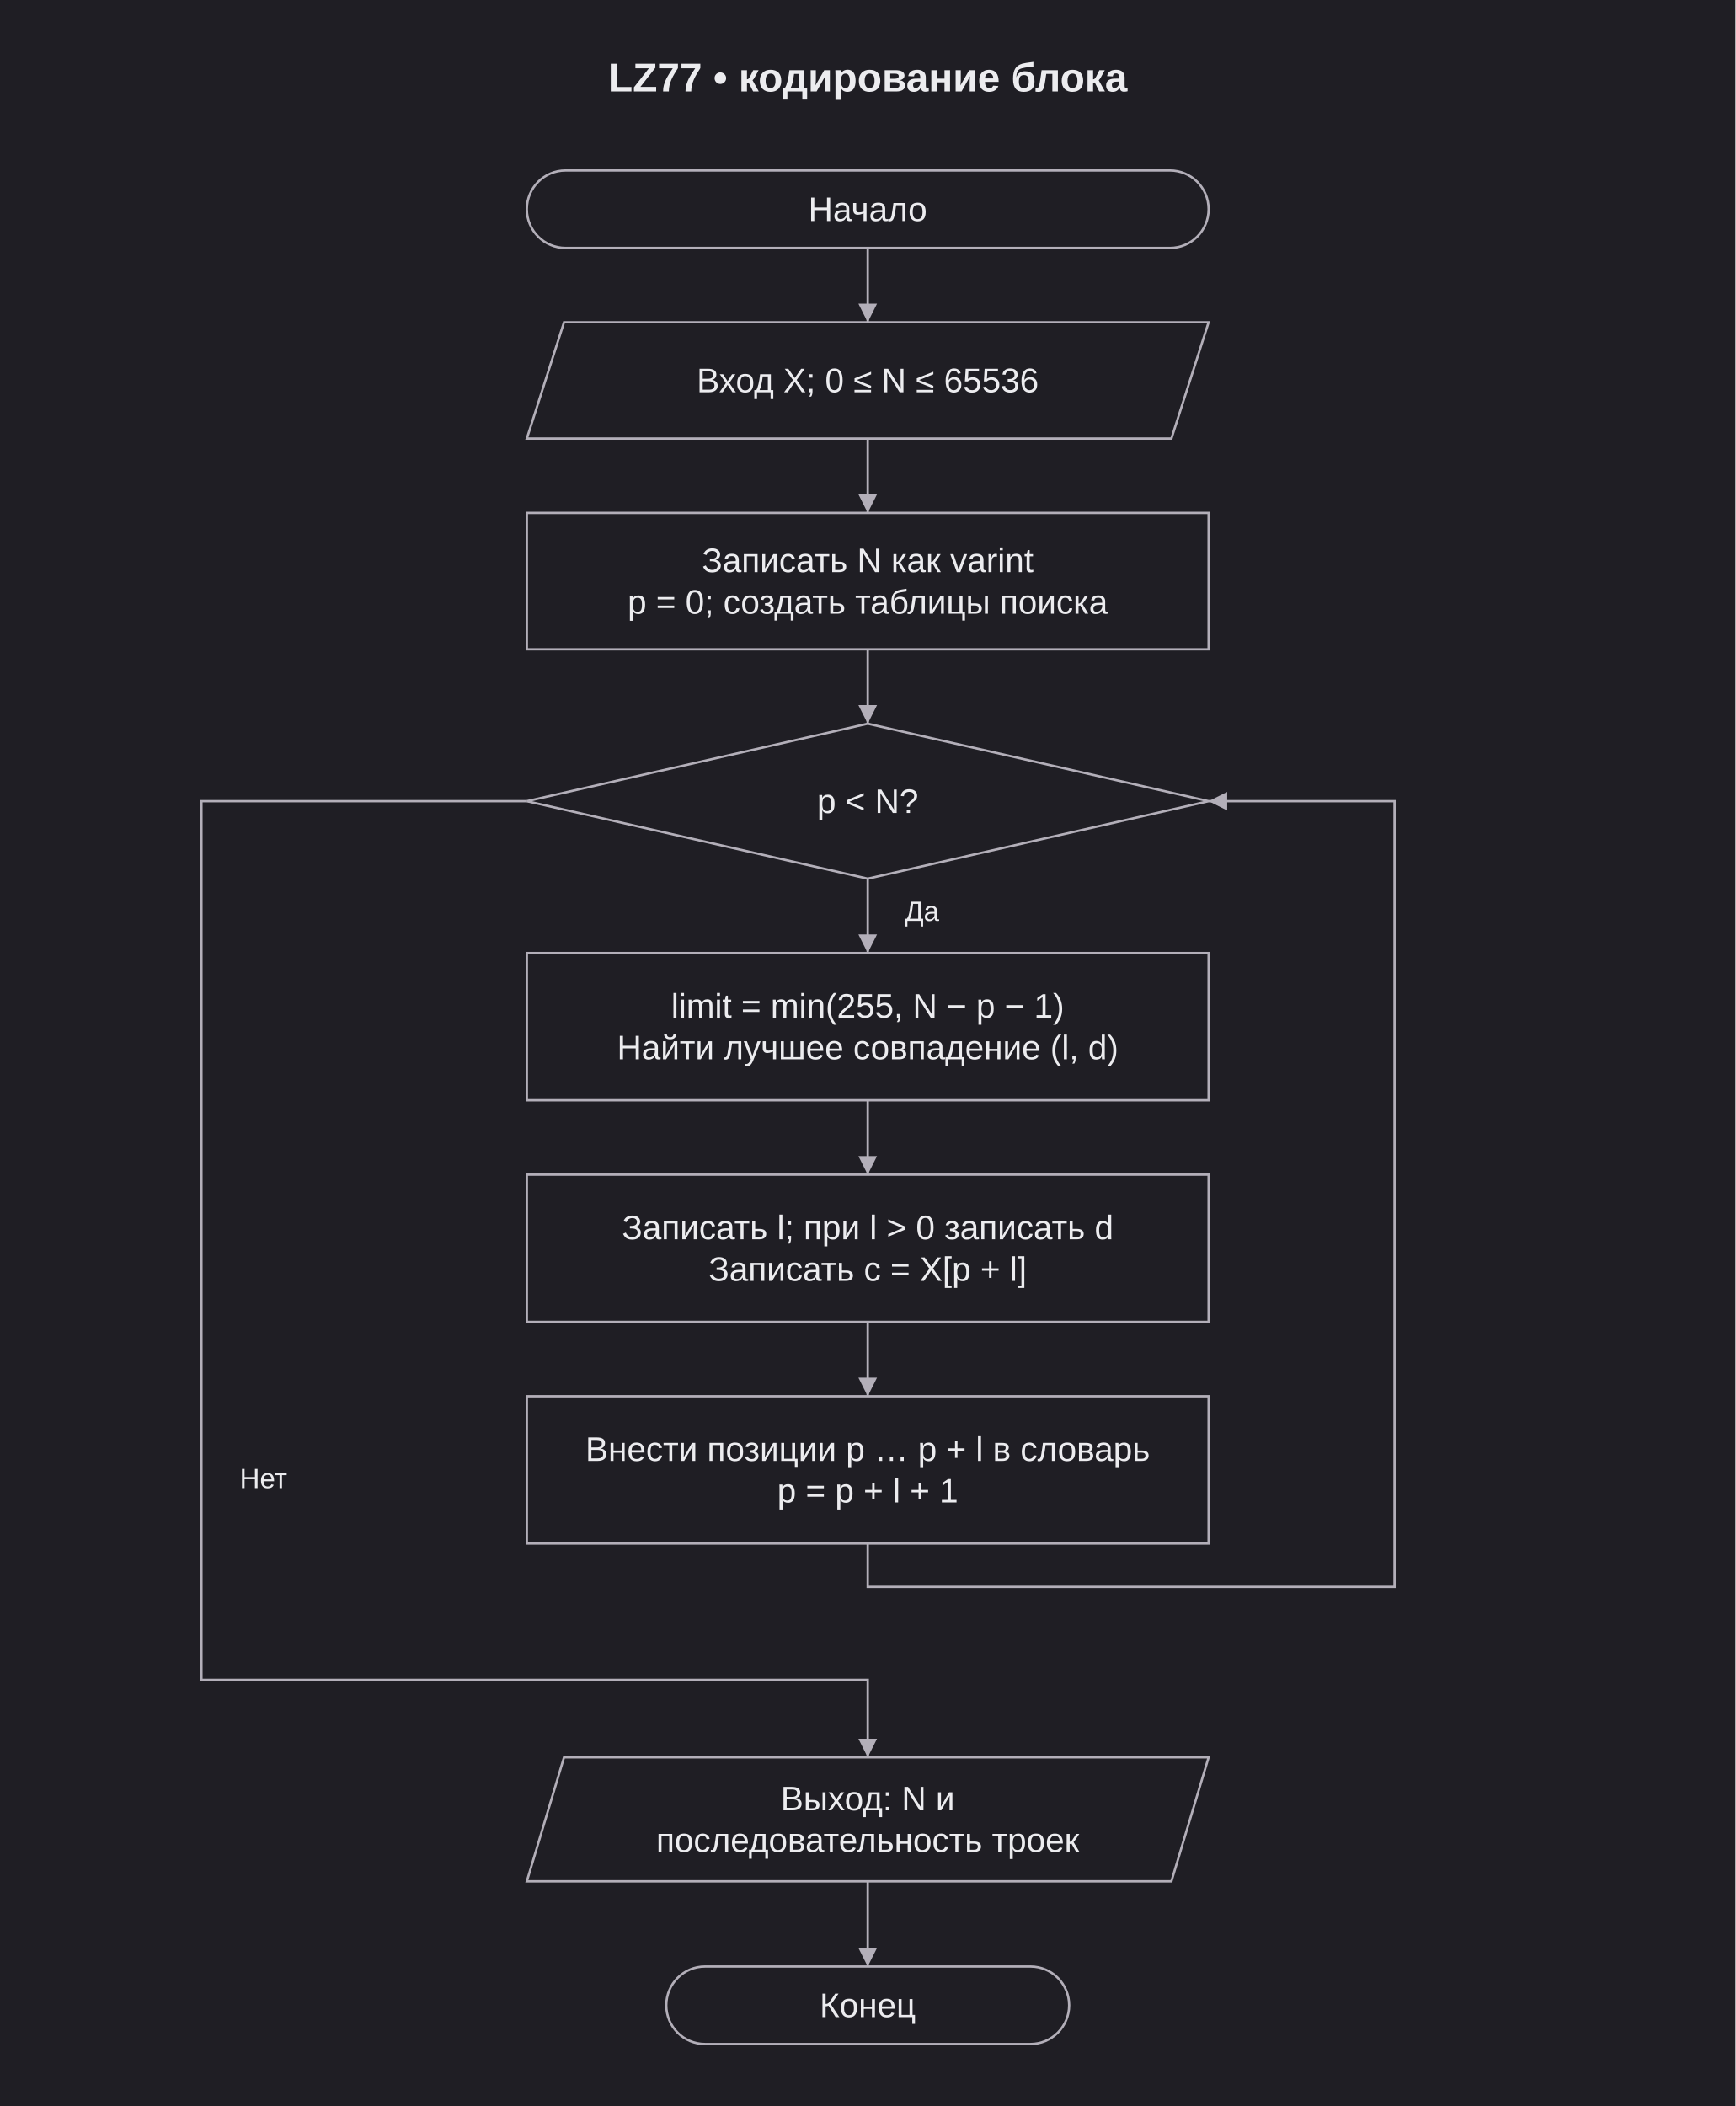
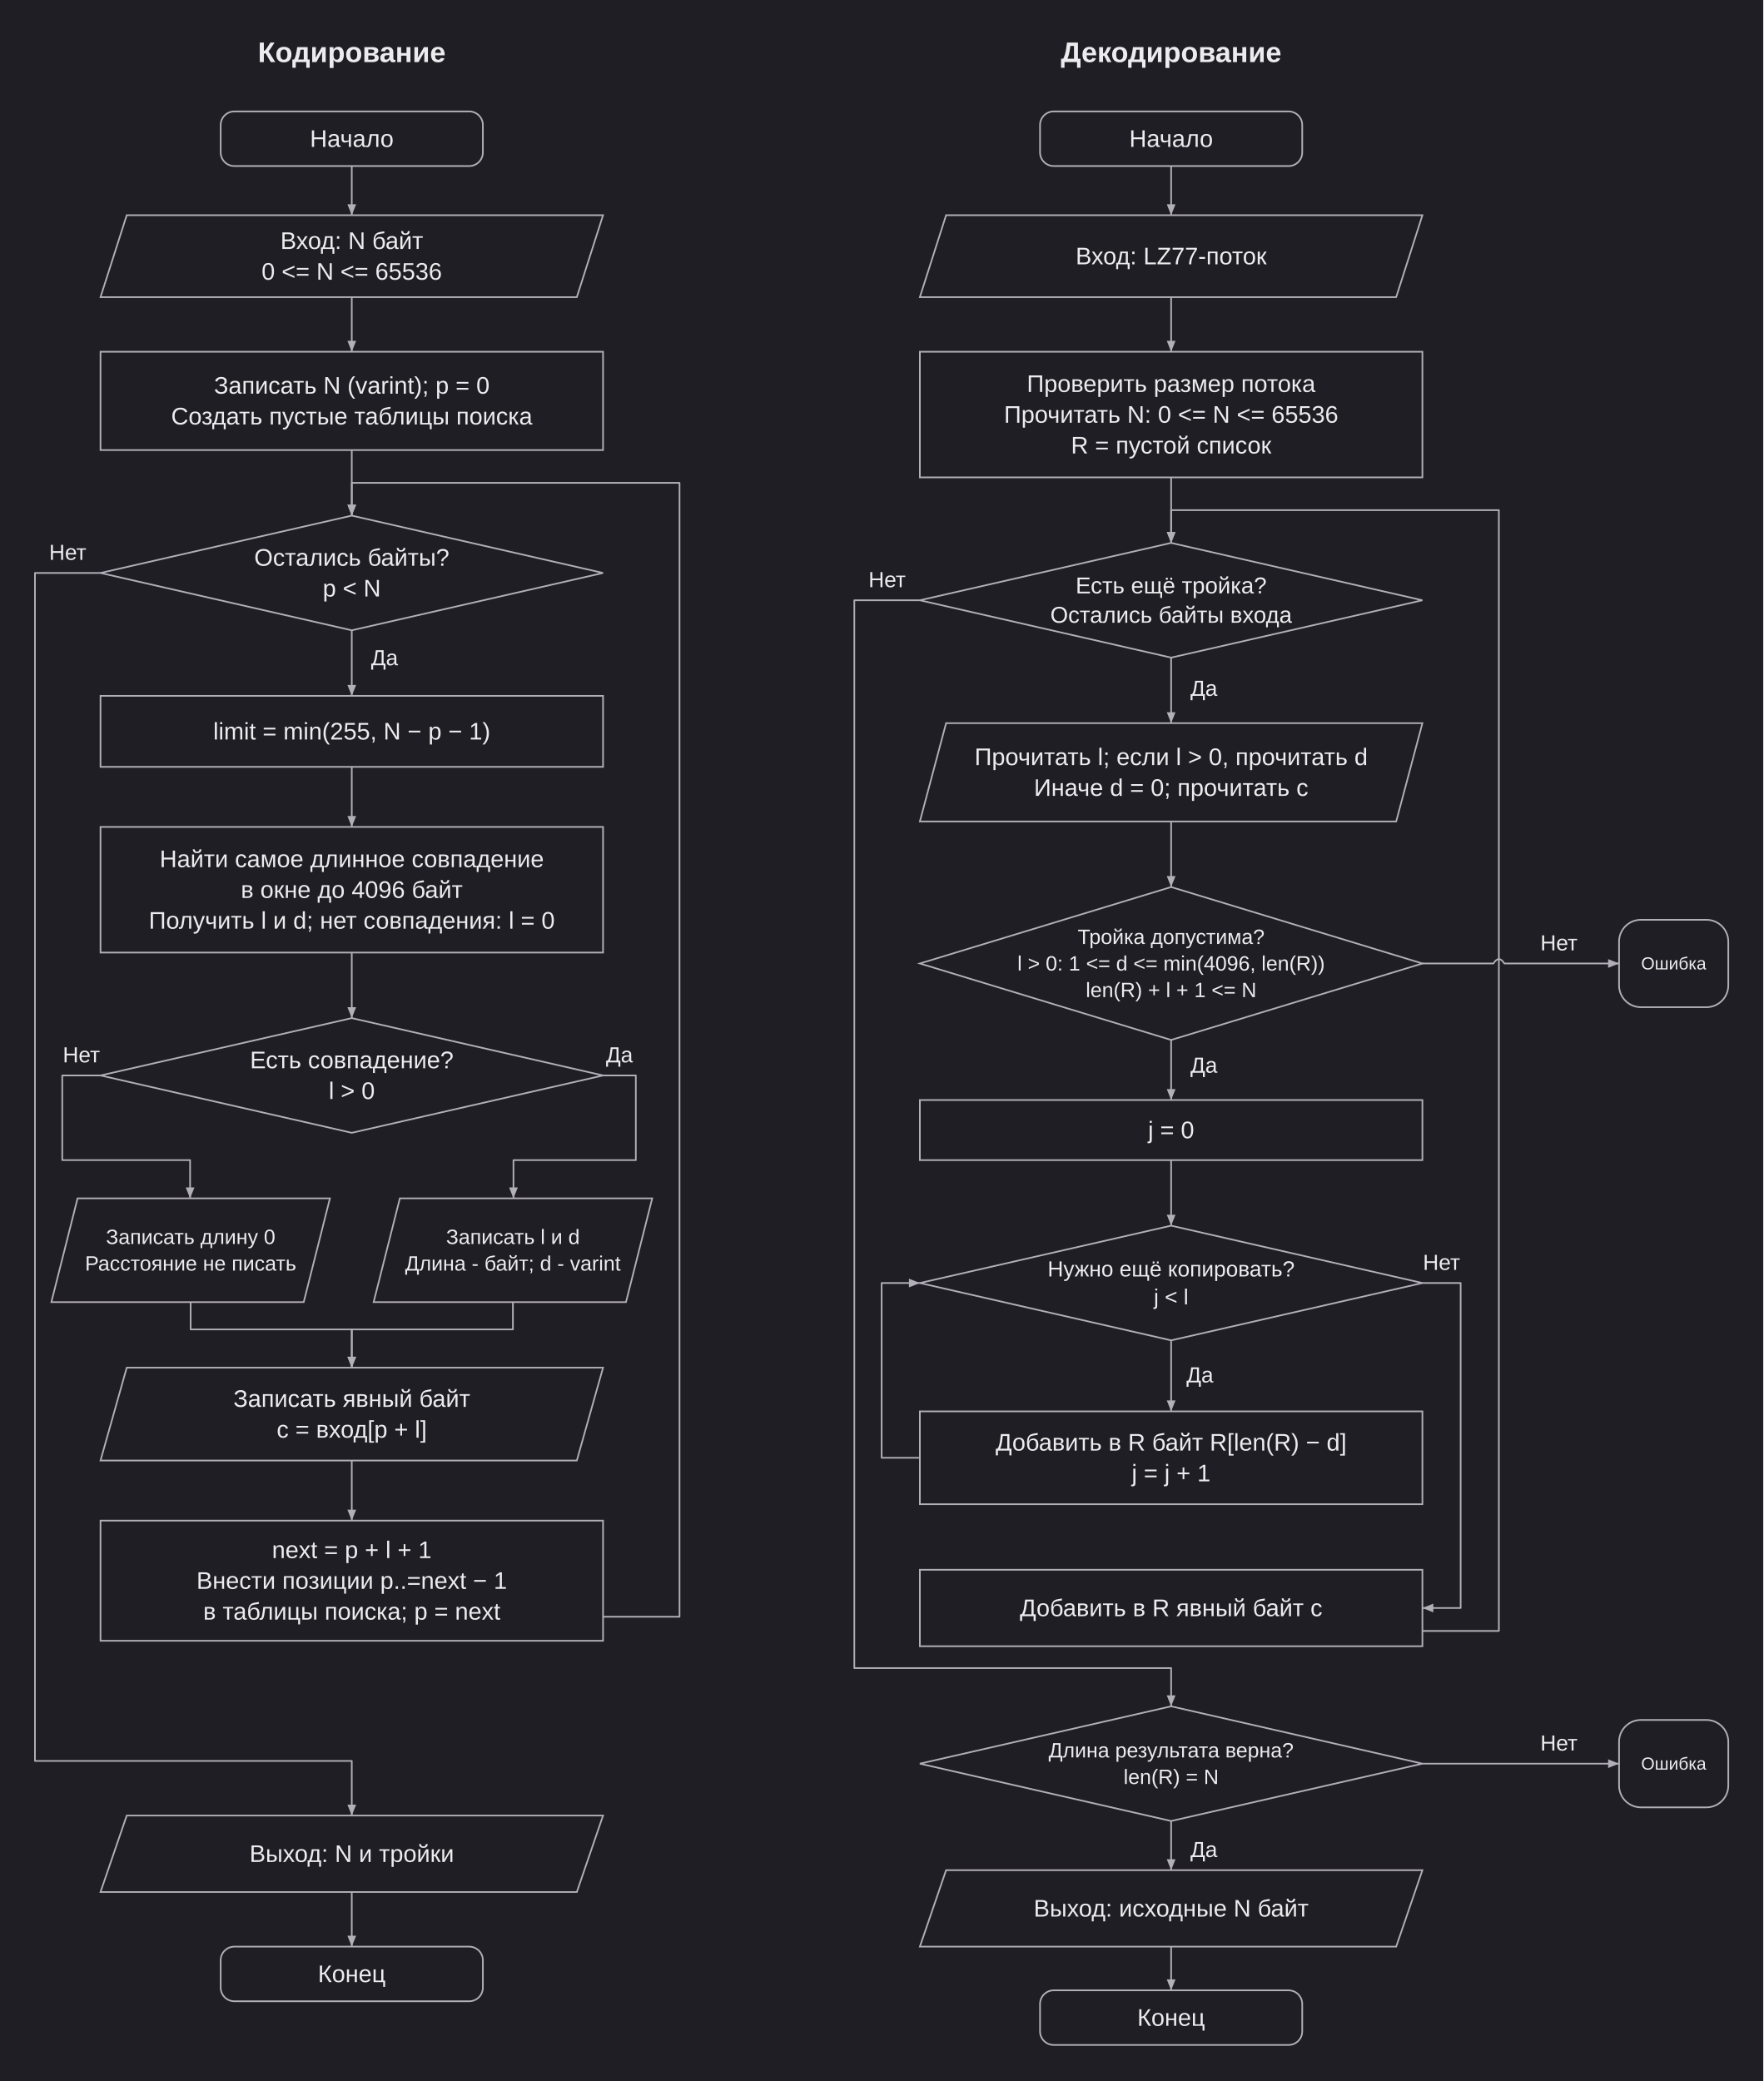
- <svg xmlns="http://www.w3.org/2000/svg" width="1120" height="1359" viewBox="0 0 1120 1359" role="img">
+ <svg xmlns="http://www.w3.org/2000/svg" width="1614" height="1905" viewBox="-12 -2 1614 1905" role="img">
  <defs>
-     <marker id="arrow" viewBox="0 0 10 10" refX="10" refY="5" markerWidth="8" markerHeight="8" orient="auto-start-reverse">
-       <path d="M 0 0 L 10 5 L 0 10 Z" fill="#b3afb9" />
+     <marker id="arrow" viewBox="0 0 10 10" refX="10" refY="5" markerWidth="10" markerHeight="10" markerUnits="userSpaceOnUse" orient="auto">
+       <path d="M 0 1 L 10 5 L 0 9 Z" fill="#b3afb9" />
    </marker>
  </defs>
-   <rect width="100%" height="100%" fill="#1f1e24" />
-   <path d="M560 160 L560 208" fill="none" stroke="#b3afb9" stroke-width="1.5" marker-end="url(#arrow)" />
-   <path d="M560 283 L560 331" fill="none" stroke="#b3afb9" stroke-width="1.5" marker-end="url(#arrow)" />
-   <path d="M560 419 L560 467" fill="none" stroke="#b3afb9" stroke-width="1.5" marker-end="url(#arrow)" />
-   <path d="M560 567 L560 615" fill="none" stroke="#b3afb9" stroke-width="1.5" marker-end="url(#arrow)" />
-   <path d="M560 710 L560 758" fill="none" stroke="#b3afb9" stroke-width="1.5" marker-end="url(#arrow)" />
-   <path d="M560 853 L560 901" fill="none" stroke="#b3afb9" stroke-width="1.5" marker-end="url(#arrow)" />
-   <path d="M560 996 L560 1024 L900 1024 L900 517 L780 517" fill="none" stroke="#b3afb9" stroke-width="1.5" marker-end="url(#arrow)" />
-   <path d="M340 517 L130 517 L130 1084 L560 1084 L560 1134" fill="none" stroke="#b3afb9" stroke-width="1.5" marker-end="url(#arrow)" />
-   <path d="M560 1214 L560 1269" fill="none" stroke="#b3afb9" stroke-width="1.5" marker-end="url(#arrow)" />
-   <text x="560" y="50" text-anchor="middle" dominant-baseline="central" font-family="Arial, sans-serif" font-size="26" fill="#ececef" font-weight="700">LZ77 • кодирование блока</text>
-   <rect x="340" y="110" width="440" height="50" rx="25.0" fill="#1f1e24" stroke="#b3afb9" stroke-width="1.5" />
-   <text x="560" y="135" text-anchor="middle" dominant-baseline="central" font-family="Arial, sans-serif" font-size="22" fill="#ececef">Начало</text>
-   <path d="M 364 208 H 780 L 756 283 H 340 Z" fill="#1f1e24" stroke="#b3afb9" stroke-width="1.5" />
-   <text x="560" y="245.5" text-anchor="middle" dominant-baseline="central" font-family="Arial, sans-serif" font-size="22" fill="#ececef">Вход X; 0 ≤ N ≤ 65536</text>
-   <rect x="340" y="331" width="440" height="88" fill="#1f1e24" stroke="#b3afb9" stroke-width="1.5" />
-   <text x="560" y="361.58" text-anchor="middle" dominant-baseline="central" font-family="Arial, sans-serif" font-size="22" fill="#ececef">Записать N как varint</text>
-   <text x="560" y="388.42" text-anchor="middle" dominant-baseline="central" font-family="Arial, sans-serif" font-size="22" fill="#ececef">p = 0; создать таблицы поиска</text>
-   <path d="M 560.0 467 L 780 517.0 L 560.0 567 L 340 517.0 Z" fill="#1f1e24" stroke="#b3afb9" stroke-width="1.5" />
-   <text x="560" y="517" text-anchor="middle" dominant-baseline="central" font-family="Arial, sans-serif" font-size="22" fill="#ececef">p &lt; N?</text>
-   <rect x="340" y="615" width="440" height="95" fill="#1f1e24" stroke="#b3afb9" stroke-width="1.5" />
-   <text x="560" y="649.08" text-anchor="middle" dominant-baseline="central" font-family="Arial, sans-serif" font-size="22" fill="#ececef">limit = min(255, N − p − 1)</text>
-   <text x="560" y="675.92" text-anchor="middle" dominant-baseline="central" font-family="Arial, sans-serif" font-size="22" fill="#ececef">Найти лучшее совпадение (l, d)</text>
-   <rect x="340" y="758" width="440" height="95" fill="#1f1e24" stroke="#b3afb9" stroke-width="1.5" />
-   <text x="560" y="792.08" text-anchor="middle" dominant-baseline="central" font-family="Arial, sans-serif" font-size="22" fill="#ececef">Записать l; при l &gt; 0 записать d</text>
-   <text x="560" y="818.92" text-anchor="middle" dominant-baseline="central" font-family="Arial, sans-serif" font-size="22" fill="#ececef">Записать c = X[p + l]</text>
-   <rect x="340" y="901" width="440" height="95" fill="#1f1e24" stroke="#b3afb9" stroke-width="1.5" />
-   <text x="560" y="935.08" text-anchor="middle" dominant-baseline="central" font-family="Arial, sans-serif" font-size="22" fill="#ececef">Внести позиции p … p + l в словарь</text>
-   <text x="560" y="961.92" text-anchor="middle" dominant-baseline="central" font-family="Arial, sans-serif" font-size="22" fill="#ececef">p = p + l + 1</text>
-   <path d="M 364 1134 H 780 L 756 1214 H 340 Z" fill="#1f1e24" stroke="#b3afb9" stroke-width="1.5" />
-   <text x="560" y="1160.58" text-anchor="middle" dominant-baseline="central" font-family="Arial, sans-serif" font-size="22" fill="#ececef">Выход: N и</text>
-   <text x="560" y="1187.42" text-anchor="middle" dominant-baseline="central" font-family="Arial, sans-serif" font-size="22" fill="#ececef">последовательность троек</text>
-   <text x="170" y="954" text-anchor="middle" dominant-baseline="central" font-family="Arial, sans-serif" font-size="18" fill="#ececef">Нет</text>
-   <rect x="430" y="1269" width="260" height="50" rx="25.0" fill="#1f1e24" stroke="#b3afb9" stroke-width="1.5" />
-   <text x="560" y="1294" text-anchor="middle" dominant-baseline="central" font-family="Arial, sans-serif" font-size="22" fill="#ececef">Конец</text>
-   <text x="595" y="588" text-anchor="middle" dominant-baseline="central" font-family="Arial, sans-serif" font-size="18" fill="#ececef">Да</text>
+   <rect id="background" x="-12" y="-2" width="1614" height="1905" fill="#1f1e24" />
+   <g id="drawing">
+     <path d="M 310 150 L 310 195" fill="none" stroke="#b3afb9" stroke-width="1.5" stroke-linecap="round" stroke-linejoin="round" marker-end="url(#arrow)" data-edge-id="e0" data-source="n3" data-target="n4" />
+     <path d="M 310 270 L 310 320" fill="none" stroke="#b3afb9" stroke-width="1.5" stroke-linecap="round" stroke-linejoin="round" marker-end="url(#arrow)" data-edge-id="e1" data-source="n4" data-target="n5" />
+     <path d="M 310 410 L 310 470" fill="none" stroke="#b3afb9" stroke-width="1.5" stroke-linecap="round" stroke-linejoin="round" marker-end="url(#arrow)" data-edge-id="e2" data-source="n5" data-target="n6" />
+     <path d="M 310 575 L 310 635" fill="none" stroke="#b3afb9" stroke-width="1.5" stroke-linecap="round" stroke-linejoin="round" marker-end="url(#arrow)" data-edge-id="e3" data-source="n6" data-target="n7" />
+     <path d="M 310 700 L 310 755" fill="none" stroke="#b3afb9" stroke-width="1.5" stroke-linecap="round" stroke-linejoin="round" marker-end="url(#arrow)" data-edge-id="e4" data-source="n7" data-target="n8" />
+     <path d="M 310 870 L 310 930" fill="none" stroke="#b3afb9" stroke-width="1.5" stroke-linecap="round" stroke-linejoin="round" marker-end="url(#arrow)" data-edge-id="e5" data-source="n8" data-target="n9" />
+     <path d="M 80 982.5 L 45 982.5 L 45 1060 L 162 1060 L 162 1095" fill="none" stroke="#b3afb9" stroke-width="1.5" stroke-linecap="round" stroke-linejoin="round" marker-end="url(#arrow)" data-edge-id="e6" data-source="n9" data-target="n10" />
+     <path d="M 540 982.5 L 570 982.5 L 570 1060 L 458 1060 L 458 1095" fill="none" stroke="#b3afb9" stroke-width="1.5" stroke-linecap="round" stroke-linejoin="round" marker-end="url(#arrow)" data-edge-id="e7" data-source="n9" data-target="n11" />
+     <path d="M 162.5 1190 L 162.5 1215 L 310 1215 L 310 1250" fill="none" stroke="#b3afb9" stroke-width="1.5" stroke-linecap="round" stroke-linejoin="round" marker-end="url(#arrow)" data-edge-id="e8" data-source="n10" data-target="n12" />
+     <path d="M 457.5 1190 L 457.5 1215 L 310 1215 L 310 1250" fill="none" stroke="#b3afb9" stroke-width="1.5" stroke-linecap="round" stroke-linejoin="round" marker-end="url(#arrow)" data-edge-id="e9" data-source="n11" data-target="n12" />
+     <path d="M 310 1335 L 310 1390" fill="none" stroke="#b3afb9" stroke-width="1.5" stroke-linecap="round" stroke-linejoin="round" marker-end="url(#arrow)" data-edge-id="e10" data-source="n12" data-target="n13" />
+     <path d="M 540 1478 L 610 1478 L 610 440 L 310 440 L 310 470" fill="none" stroke="#b3afb9" stroke-width="1.5" stroke-linecap="round" stroke-linejoin="round" marker-end="url(#arrow)" data-edge-id="e11" data-source="n13" data-target="n6" />
+     <path d="M 80 522.5 L 20 522.5 L 20 1610 L 310 1610 L 310 1660" fill="none" stroke="#b3afb9" stroke-width="1.5" stroke-linecap="round" stroke-linejoin="round" marker-end="url(#arrow)" data-edge-id="e12" data-source="n6" data-target="n14" />
+     <path d="M 310 1730 L 310 1780" fill="none" stroke="#b3afb9" stroke-width="1.5" stroke-linecap="round" stroke-linejoin="round" marker-end="url(#arrow)" data-edge-id="e13" data-source="n14" data-target="n15" />
+     <path d="M 1060 150 L 1060 195" fill="none" stroke="#b3afb9" stroke-width="1.5" stroke-linecap="round" stroke-linejoin="round" marker-end="url(#arrow)" data-edge-id="e14" data-source="n16" data-target="n17" />
+     <path d="M 1060 270 L 1060 320" fill="none" stroke="#b3afb9" stroke-width="1.5" stroke-linecap="round" stroke-linejoin="round" marker-end="url(#arrow)" data-edge-id="e15" data-source="n17" data-target="n18" />
+     <path d="M 1060 435 L 1060 495" fill="none" stroke="#b3afb9" stroke-width="1.5" stroke-linecap="round" stroke-linejoin="round" marker-end="url(#arrow)" data-edge-id="e16" data-source="n18" data-target="n19" />
+     <path d="M 1060 600 L 1060 660" fill="none" stroke="#b3afb9" stroke-width="1.5" stroke-linecap="round" stroke-linejoin="round" marker-end="url(#arrow)" data-edge-id="e17" data-source="n19" data-target="n20" />
+     <path d="M 1060 750 L 1060 810" fill="none" stroke="#b3afb9" stroke-width="1.5" stroke-linecap="round" stroke-linejoin="round" marker-end="url(#arrow)" data-edge-id="e18" data-source="n20" data-target="n21" />
+     <path d="M 1060 950 L 1060 1005" fill="none" stroke="#b3afb9" stroke-width="1.5" stroke-linecap="round" stroke-linejoin="round" marker-end="url(#arrow)" data-edge-id="e19" data-source="n21" data-target="n22" />
+     <path d="M 1060 1060 L 1060 1120" fill="none" stroke="#b3afb9" stroke-width="1.5" stroke-linecap="round" stroke-linejoin="round" marker-end="url(#arrow)" data-edge-id="e20" data-source="n22" data-target="n23" />
+     <path d="M 1060 1225 L 1060 1290" fill="none" stroke="#b3afb9" stroke-width="1.5" stroke-linecap="round" stroke-linejoin="round" marker-end="url(#arrow)" data-edge-id="e21" data-source="n23" data-target="n24" />
+     <path d="M 830 1332.5 L 795 1332.5 L 795 1172.5 L 830 1172.5" fill="none" stroke="#b3afb9" stroke-width="1.5" stroke-linecap="round" stroke-linejoin="round" marker-end="url(#arrow)" data-edge-id="e22" data-source="n24" data-target="n23" />
+     <path d="M 1290 1172.5 L 1325 1172.5 L 1325 1470 L 1290 1470" fill="none" stroke="#b3afb9" stroke-width="1.5" stroke-linecap="round" stroke-linejoin="round" marker-end="url(#arrow)" data-edge-id="e23" data-source="n23" data-target="n25" />
+     <path d="M 1290 1491 L 1360 1491 L 1360 465 L 1060 465 L 1060 495" fill="none" stroke="#b3afb9" stroke-width="1.5" stroke-linecap="round" stroke-linejoin="round" marker-end="url(#arrow)" data-edge-id="e24" data-source="n25" data-target="n19" />
+     <path d="M 830 547.5 L 770 547.5 L 770 1525 L 1060 1525 L 1060 1560" fill="none" stroke="#b3afb9" stroke-width="1.5" stroke-linecap="round" stroke-linejoin="round" marker-end="url(#arrow)" data-edge-id="e25" data-source="n19" data-target="n26" />
+     <path d="M 1060 1665 L 1060 1710" fill="none" stroke="#b3afb9" stroke-width="1.5" stroke-linecap="round" stroke-linejoin="round" marker-end="url(#arrow)" data-edge-id="e26" data-source="n26" data-target="n27" />
+     <path d="M 1060 1780 L 1060 1820" fill="none" stroke="#b3afb9" stroke-width="1.5" stroke-linecap="round" stroke-linejoin="round" marker-end="url(#arrow)" data-edge-id="e27" data-source="n27" data-target="n28" />
+     <path d="M 1290 880 L 1355 880 Q 1360 872 1365 880 L 1470 880" fill="none" stroke="#b3afb9" stroke-width="1.5" stroke-linecap="round" stroke-linejoin="round" marker-end="url(#arrow)" data-edge-id="e28" data-source="n21" data-target="n29" />
+     <path d="M 1290 1612.5 L 1470 1612.5" fill="none" stroke="#b3afb9" stroke-width="1.5" stroke-linecap="round" stroke-linejoin="round" marker-end="url(#arrow)" data-edge-id="e29" data-source="n26" data-target="n30" />
+     <g data-vertex-id="n1">
+       <text x="310" y="54.84" text-anchor="middle" font-family="Arial" font-size="26px" fill="#ececef" font-weight="bold">Кодирование</text>
+     </g>
+     <g data-vertex-id="n2">
+       <text x="1060" y="54.84" text-anchor="middle" font-family="Arial" font-size="26px" fill="#ececef" font-weight="bold">Декодирование</text>
+     </g>
+     <g data-vertex-id="n3">
+       <rect x="190" y="100" width="240" height="50" rx="12.5" ry="12.5" fill="#1f1e24" stroke="#b3afb9" stroke-width="1.5" />
+       <text x="310" y="132.48" text-anchor="middle" font-family="Arial" font-size="22px" fill="#ececef">Начало</text>
+     </g>
+     <g data-vertex-id="n4">
+       <polygon points="104,195 540,195 516,270 80,270" fill="#1f1e24" stroke="#b3afb9" stroke-width="1.5" />
+       <text x="310" y="225.9" text-anchor="middle" font-family="Arial" font-size="22px" fill="#ececef">Вход: N байт</text>
+       <text x="310" y="254.06" text-anchor="middle" font-family="Arial" font-size="22px" fill="#ececef">0 &lt;= N &lt;= 65536</text>
+     </g>
+     <g data-vertex-id="n5">
+       <rect x="80" y="320" width="460" height="90" rx="0" ry="0" fill="#1f1e24" stroke="#b3afb9" stroke-width="1.5" />
+       <text x="310" y="358.4" text-anchor="middle" font-family="Arial" font-size="22px" fill="#ececef">Записать N (varint); p = 0</text>
+       <text x="310" y="386.56" text-anchor="middle" font-family="Arial" font-size="22px" fill="#ececef">Создать пустые таблицы поиска</text>
+     </g>
+     <g data-vertex-id="n6">
+       <polygon points="310,470 540,522.5 310,575 80,522.5" fill="#1f1e24" stroke="#b3afb9" stroke-width="1.5" />
+       <text x="310" y="515.9" text-anchor="middle" font-family="Arial" font-size="22px" fill="#ececef">Остались байты?</text>
+       <text x="310" y="544.06" text-anchor="middle" font-family="Arial" font-size="22px" fill="#ececef">p &lt; N</text>
+     </g>
+     <g data-vertex-id="n7">
+       <rect x="80" y="635" width="460" height="65" rx="0" ry="0" fill="#1f1e24" stroke="#b3afb9" stroke-width="1.5" />
+       <text x="310" y="674.98" text-anchor="middle" font-family="Arial" font-size="22px" fill="#ececef">limit = min(255, N − p − 1)</text>
+     </g>
+     <g data-vertex-id="n8">
+       <rect x="80" y="755" width="460" height="115" rx="0" ry="0" fill="#1f1e24" stroke="#b3afb9" stroke-width="1.5" />
+       <text x="310" y="791.82" text-anchor="middle" font-family="Arial" font-size="22px" fill="#ececef">Найти самое длинное совпадение</text>
+       <text x="310" y="819.98" text-anchor="middle" font-family="Arial" font-size="22px" fill="#ececef">в окне до 4096 байт</text>
+       <text x="310" y="848.14" text-anchor="middle" font-family="Arial" font-size="22px" fill="#ececef">Получить l и d; нет совпадения: l = 0</text>
+     </g>
+     <g data-vertex-id="n9">
+       <polygon points="310,930 540,982.5 310,1035 80,982.5" fill="#1f1e24" stroke="#b3afb9" stroke-width="1.5" />
+       <text x="310" y="975.9" text-anchor="middle" font-family="Arial" font-size="22px" fill="#ececef">Есть совпадение?</text>
+       <text x="310" y="1004.06" text-anchor="middle" font-family="Arial" font-size="22px" fill="#ececef">l &gt; 0</text>
+     </g>
+     <g data-vertex-id="n10">
+       <polygon fill="#1f1e24" stroke="#b3afb9" stroke-width="1.5" points="59,1095 290,1095 266,1190 35,1190" />
+       <text x="162.5" y="1136.8" text-anchor="middle" font-family="Arial" font-size="19px" fill="#ececef">Записать длину 0</text>
+       <text x="162.5" y="1161.12" text-anchor="middle" font-family="Arial" font-size="19px" fill="#ececef">Расстояние не писать</text>
+     </g>
+     <g data-vertex-id="n11">
+       <polygon fill="#1f1e24" stroke="#b3afb9" stroke-width="1.5" points="354,1095 585,1095 561,1190 330,1190" />
+       <text x="457.5" y="1136.8" text-anchor="middle" font-family="Arial" font-size="19px" fill="#ececef">Записать l и d</text>
+       <text x="457.5" y="1161.12" text-anchor="middle" font-family="Arial" font-size="19px" fill="#ececef">Длина - байт; d - varint</text>
+     </g>
+     <g data-vertex-id="n12">
+       <polygon fill="#1f1e24" stroke="#b3afb9" stroke-width="1.5" points="104,1250 540,1250 516,1335 80,1335" />
+       <text x="310" y="1285.9" text-anchor="middle" font-family="Arial" font-size="22px" fill="#ececef">Записать явный байт</text>
+       <text x="310" y="1314.06" text-anchor="middle" font-family="Arial" font-size="22px" fill="#ececef">c = вход[p + l]</text>
+     </g>
+     <g data-vertex-id="n13">
+       <rect x="80" y="1390" width="460" height="110" rx="0" ry="0" fill="#1f1e24" stroke="#b3afb9" stroke-width="1.5" />
+       <text x="310" y="1424.32" text-anchor="middle" font-family="Arial" font-size="22px" fill="#ececef">next = p + l + 1</text>
+       <text x="310" y="1452.48" text-anchor="middle" font-family="Arial" font-size="22px" fill="#ececef">Внести позиции p..=next − 1</text>
+       <text x="310" y="1480.64" text-anchor="middle" font-family="Arial" font-size="22px" fill="#ececef">в таблицы поиска; p = next</text>
+     </g>
+     <g data-vertex-id="n14">
+       <polygon points="104,1660 540,1660 516,1730 80,1730" fill="#1f1e24" stroke="#b3afb9" stroke-width="1.5" />
+       <text x="310" y="1702.48" text-anchor="middle" font-family="Arial" font-size="22px" fill="#ececef">Выход: N и тройки</text>
+     </g>
+     <g data-vertex-id="n15">
+       <rect x="190" y="1780" width="240" height="50" rx="12.5" ry="12.5" fill="#1f1e24" stroke="#b3afb9" stroke-width="1.5" />
+       <text x="310" y="1812.48" text-anchor="middle" font-family="Arial" font-size="22px" fill="#ececef">Конец</text>
+     </g>
+     <g data-vertex-id="n16">
+       <rect x="940" y="100" width="240" height="50" rx="12.5" ry="12.5" fill="#1f1e24" stroke="#b3afb9" stroke-width="1.5" />
+       <text x="1060" y="132.48" text-anchor="middle" font-family="Arial" font-size="22px" fill="#ececef">Начало</text>
+     </g>
+     <g data-vertex-id="n17">
+       <polygon points="854,195 1290,195 1266,270 830,270" fill="#1f1e24" stroke="#b3afb9" stroke-width="1.5" />
+       <text x="1060" y="239.98" text-anchor="middle" font-family="Arial" font-size="22px" fill="#ececef">Вход: LZ77-поток</text>
+     </g>
+     <g data-vertex-id="n18">
+       <rect x="830" y="320" width="460" height="115" rx="0" ry="0" fill="#1f1e24" stroke="#b3afb9" stroke-width="1.5" />
+       <text x="1060" y="356.82" text-anchor="middle" font-family="Arial" font-size="22px" fill="#ececef">Проверить размер потока</text>
+       <text x="1060" y="384.98" text-anchor="middle" font-family="Arial" font-size="22px" fill="#ececef">Прочитать N: 0 &lt;= N &lt;= 65536</text>
+       <text x="1060" y="413.14" text-anchor="middle" font-family="Arial" font-size="22px" fill="#ececef">R = пустой список</text>
+     </g>
+     <g data-vertex-id="n19">
+       <polygon points="1060,495 1290,547.5 1060,600 830,547.5" fill="#1f1e24" stroke="#b3afb9" stroke-width="1.5" />
+       <text x="1060" y="541.2" text-anchor="middle" font-family="Arial" font-size="21px" fill="#ececef">Есть ещё тройка?</text>
+       <text x="1060" y="568.08" text-anchor="middle" font-family="Arial" font-size="21px" fill="#ececef">Остались байты входа</text>
+     </g>
+     <g data-vertex-id="n20">
+       <polygon fill="#1f1e24" stroke="#b3afb9" stroke-width="1.5" points="854,660 1290,660 1266,750 830,750" />
+       <text x="1060" y="698.4" text-anchor="middle" font-family="Arial" font-size="22px" fill="#ececef">Прочитать l; если l &gt; 0, прочитать d</text>
+       <text x="1060" y="726.56" text-anchor="middle" font-family="Arial" font-size="22px" fill="#ececef">Иначе d = 0; прочитать c</text>
+     </g>
+     <g data-vertex-id="n21">
+       <polygon points="1060,810 1290,880 1060,950 830,880" fill="#1f1e24" stroke="#b3afb9" stroke-width="1.5" />
+       <text x="1060" y="862.14" text-anchor="middle" font-family="Arial" font-size="19px" fill="#ececef">Тройка допустима?</text>
+       <text x="1060" y="886.46" text-anchor="middle" font-family="Arial" font-size="19px" fill="#ececef">l &gt; 0: 1 &lt;= d &lt;= min(4096, len(R))</text>
+       <text x="1060" y="910.78" text-anchor="middle" font-family="Arial" font-size="19px" fill="#ececef">len(R) + l + 1 &lt;= N</text>
+     </g>
+     <g data-vertex-id="n22">
+       <rect x="830" y="1005" width="460" height="55" rx="0" ry="0" fill="#1f1e24" stroke="#b3afb9" stroke-width="1.5" />
+       <text x="1060" y="1039.98" text-anchor="middle" font-family="Arial" font-size="22px" fill="#ececef">j = 0</text>
+     </g>
+     <g data-vertex-id="n23">
+       <polygon points="1060,1120 1290,1172.5 1060,1225 830,1172.5" fill="#1f1e24" stroke="#b3afb9" stroke-width="1.5" />
+       <text x="1060" y="1166.5" text-anchor="middle" font-family="Arial" font-size="20px" fill="#ececef">Нужно ещё копировать?</text>
+       <text x="1060" y="1192.1" text-anchor="middle" font-family="Arial" font-size="20px" fill="#ececef">j &lt; l</text>
+     </g>
+     <g data-vertex-id="n24">
+       <rect x="830" y="1290" width="460" height="85" rx="0" ry="0" fill="#1f1e24" stroke="#b3afb9" stroke-width="1.5" />
+       <text x="1060" y="1325.9" text-anchor="middle" font-family="Arial" font-size="22px" fill="#ececef">Добавить в R байт R[len(R) − d]</text>
+       <text x="1060" y="1354.06" text-anchor="middle" font-family="Arial" font-size="22px" fill="#ececef">j = j + 1</text>
+     </g>
+     <g data-vertex-id="n25">
+       <rect x="830" y="1435" width="460" height="70" rx="0" ry="0" fill="#1f1e24" stroke="#b3afb9" stroke-width="1.5" />
+       <text x="1060" y="1477.48" text-anchor="middle" font-family="Arial" font-size="22px" fill="#ececef">Добавить в R явный байт c</text>
+     </g>
+     <g data-vertex-id="n26">
+       <polygon points="1060,1560 1290,1612.5 1060,1665 830,1612.5" fill="#1f1e24" stroke="#b3afb9" stroke-width="1.5" />
+       <text x="1060" y="1606.8" text-anchor="middle" font-family="Arial" font-size="19px" fill="#ececef">Длина результата верна?</text>
+       <text x="1060" y="1631.12" text-anchor="middle" font-family="Arial" font-size="19px" fill="#ececef">len(R) = N</text>
+     </g>
+     <g data-vertex-id="n27">
+       <polygon points="854,1710 1290,1710 1266,1780 830,1780" fill="#1f1e24" stroke="#b3afb9" stroke-width="1.5" />
+       <text x="1060" y="1752.48" text-anchor="middle" font-family="Arial" font-size="22px" fill="#ececef">Выход: исходные N байт</text>
+     </g>
+     <g data-vertex-id="n28">
+       <rect x="940" y="1820" width="240" height="50" rx="12.5" ry="12.5" fill="#1f1e24" stroke="#b3afb9" stroke-width="1.5" />
+       <text x="1060" y="1852.48" text-anchor="middle" font-family="Arial" font-size="22px" fill="#ececef">Конец</text>
+     </g>
+     <g data-vertex-id="n29">
+       <rect x="1470" y="840" width="100" height="80" rx="20" ry="20" fill="#1f1e24" stroke="#b3afb9" stroke-width="1.5" />
+       <text x="1520" y="885.44" text-anchor="middle" font-family="Arial" font-size="16px" fill="#ececef">Ошибка</text>
+     </g>
+     <g data-vertex-id="n30">
+       <rect x="1470" y="1572.5" width="100" height="80" rx="20" ry="20" fill="#1f1e24" stroke="#b3afb9" stroke-width="1.5" />
+       <text x="1520" y="1617.94" text-anchor="middle" font-family="Arial" font-size="16px" fill="#ececef">Ошибка</text>
+     </g>
+     <text x="62.5" y="970.5" text-anchor="middle" font-family="Arial" font-size="20px" fill="#ececef" data-edge-label="e6">Нет</text>
+     <text x="555" y="970.5" text-anchor="middle" font-family="Arial" font-size="20px" fill="#ececef" data-edge-label="e7">Да</text>
+     <text x="50" y="510.5" text-anchor="middle" font-family="Arial" font-size="20px" fill="#ececef" data-edge-label="e12">Нет</text>
+     <text x="1074" y="1263.5" text-anchor="start" font-family="Arial" font-size="20px" fill="#ececef" data-edge-label="e21">Да</text>
+     <text x="1307.5" y="1160.5" text-anchor="middle" font-family="Arial" font-size="20px" fill="#ececef" data-edge-label="e23">Нет</text>
+     <text x="800" y="535.5" text-anchor="middle" font-family="Arial" font-size="20px" fill="#ececef" data-edge-label="e25">Нет</text>
+     <text x="1415" y="868" text-anchor="middle" font-family="Arial" font-size="20px" fill="#ececef" data-edge-label="e28">Нет</text>
+     <text x="1415" y="1600.5" text-anchor="middle" font-family="Arial" font-size="20px" fill="#ececef" data-edge-label="e29">Нет</text>
+     <text x="340" y="607" text-anchor="middle" font-family="Arial" font-size="20px" fill="#ececef">Да</text>
+     <text x="1090" y="635" text-anchor="middle" font-family="Arial" font-size="20px" fill="#ececef">Да</text>
+     <text x="1090" y="980" text-anchor="middle" font-family="Arial" font-size="20px" fill="#ececef">Да</text>
+     <text x="1090" y="1698" text-anchor="middle" font-family="Arial" font-size="20px" fill="#ececef">Да</text>
+   </g>
</svg>
